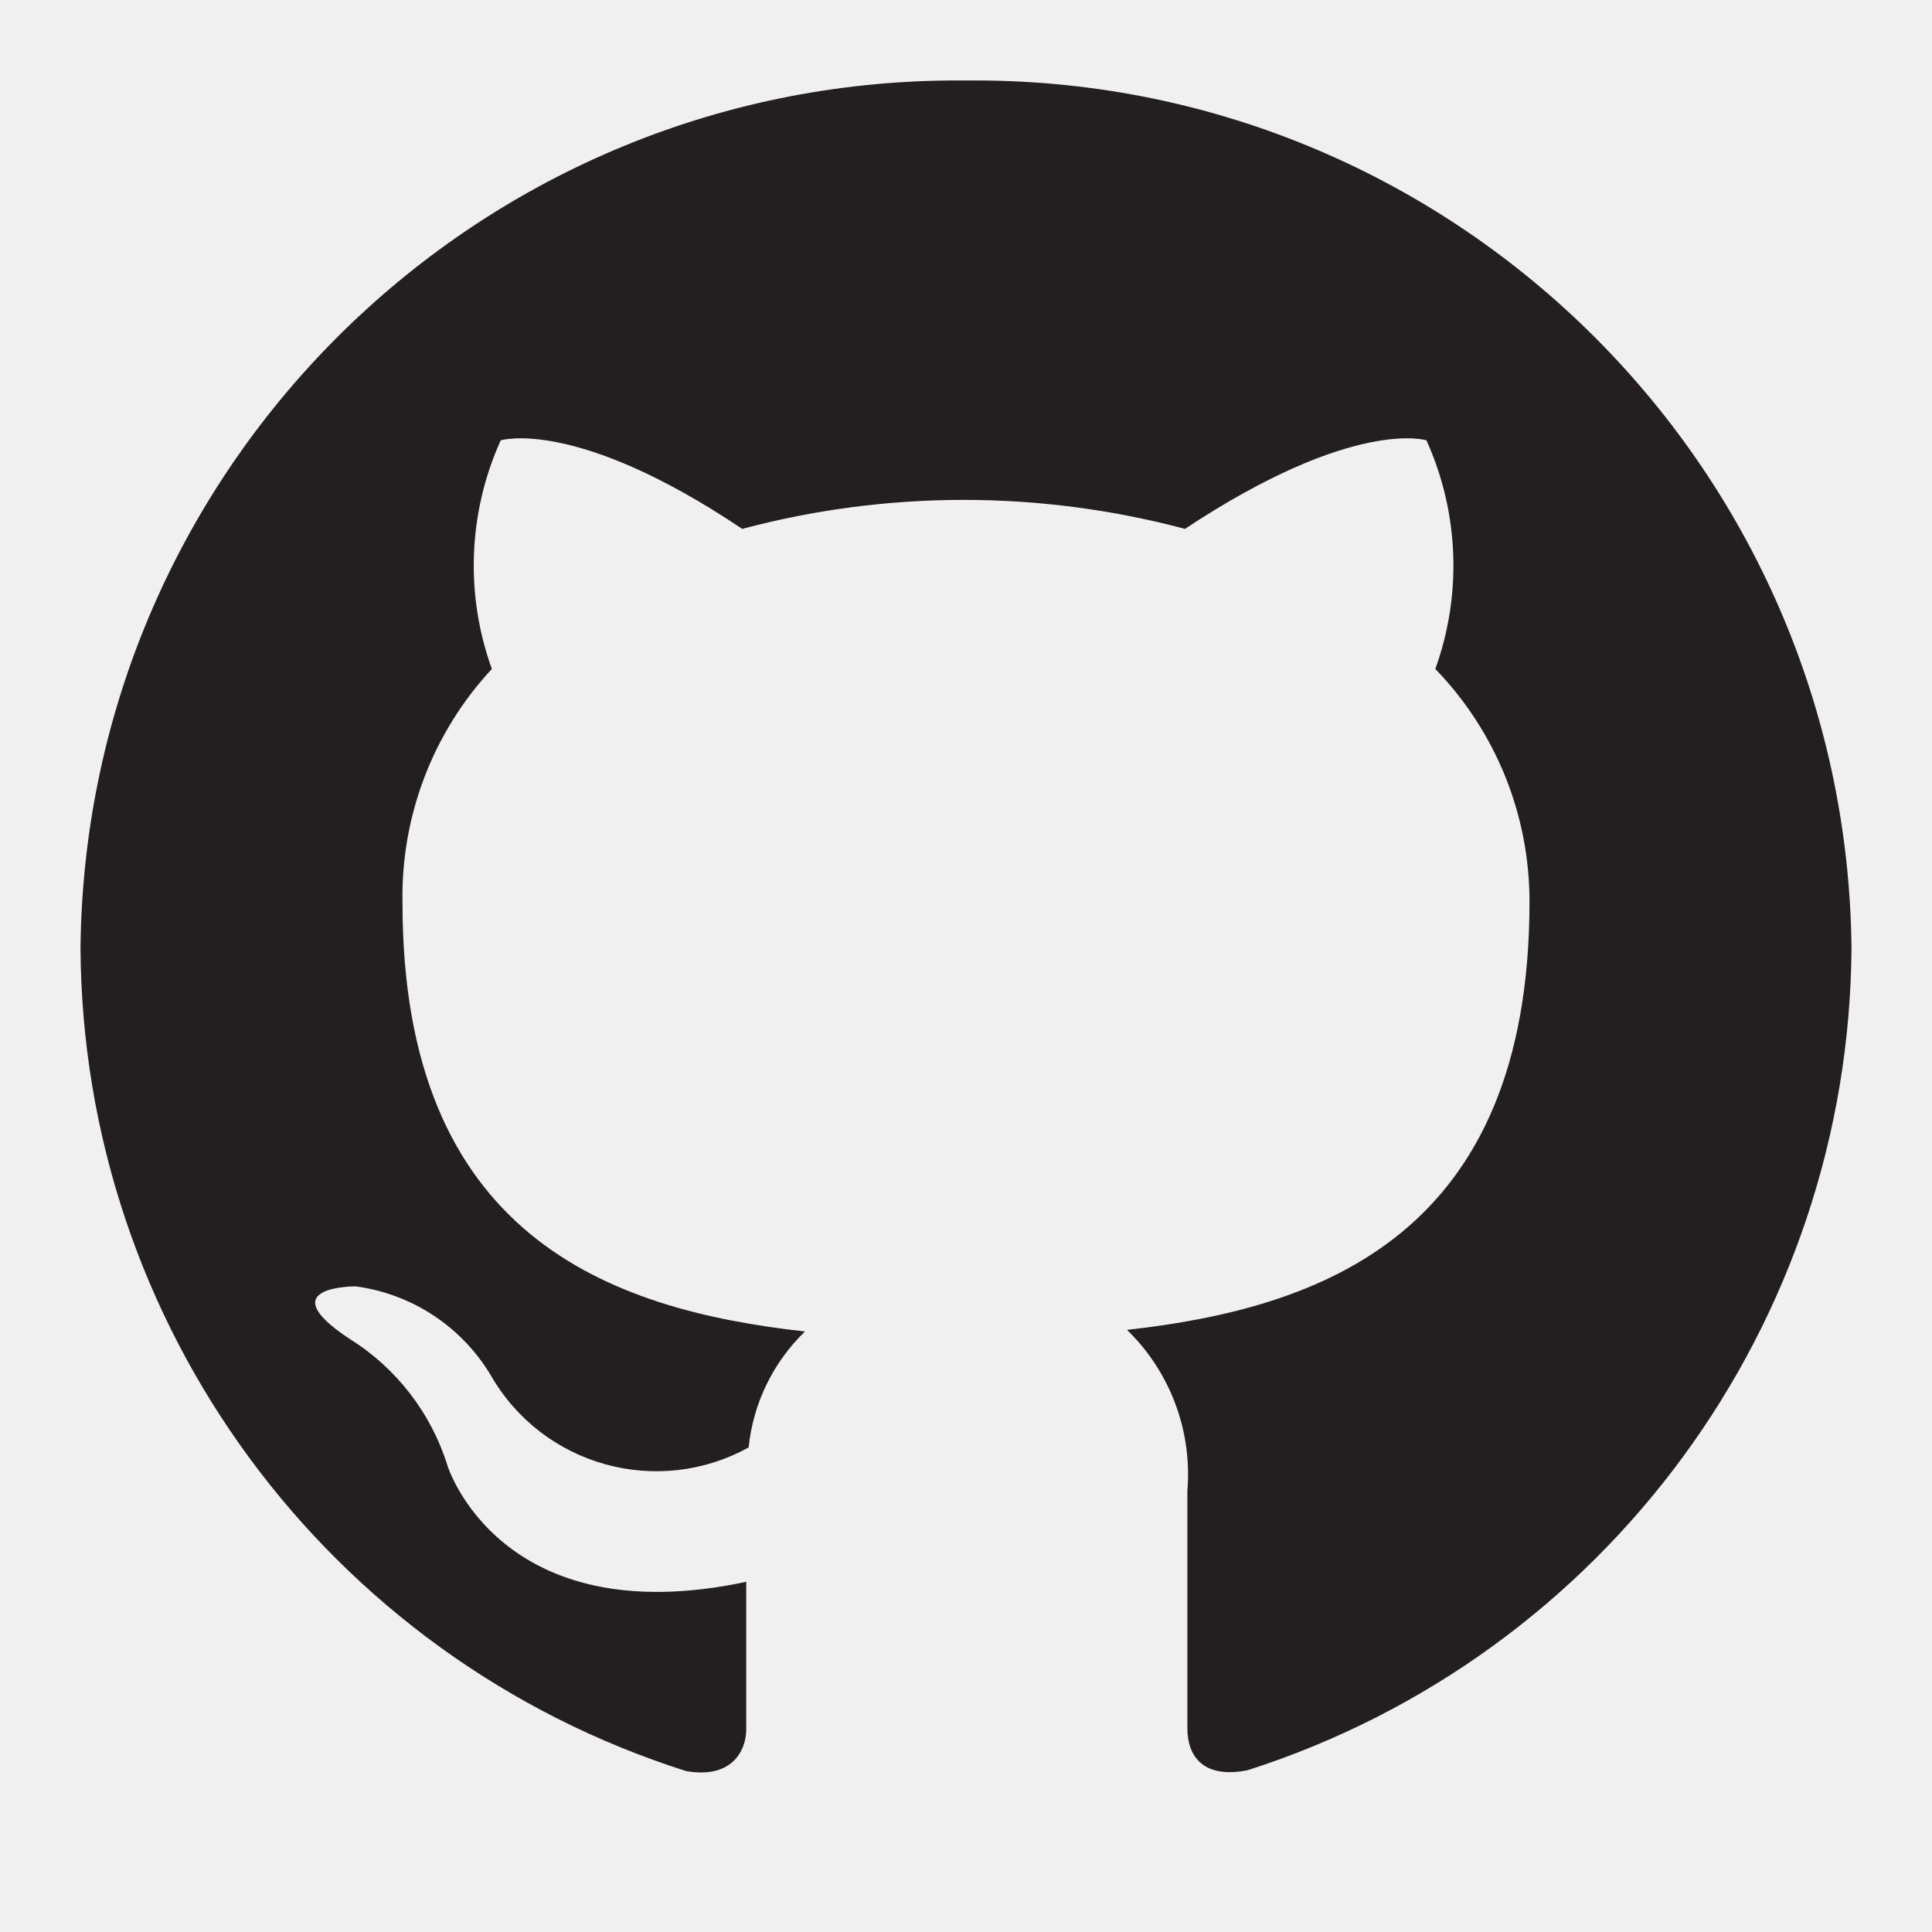
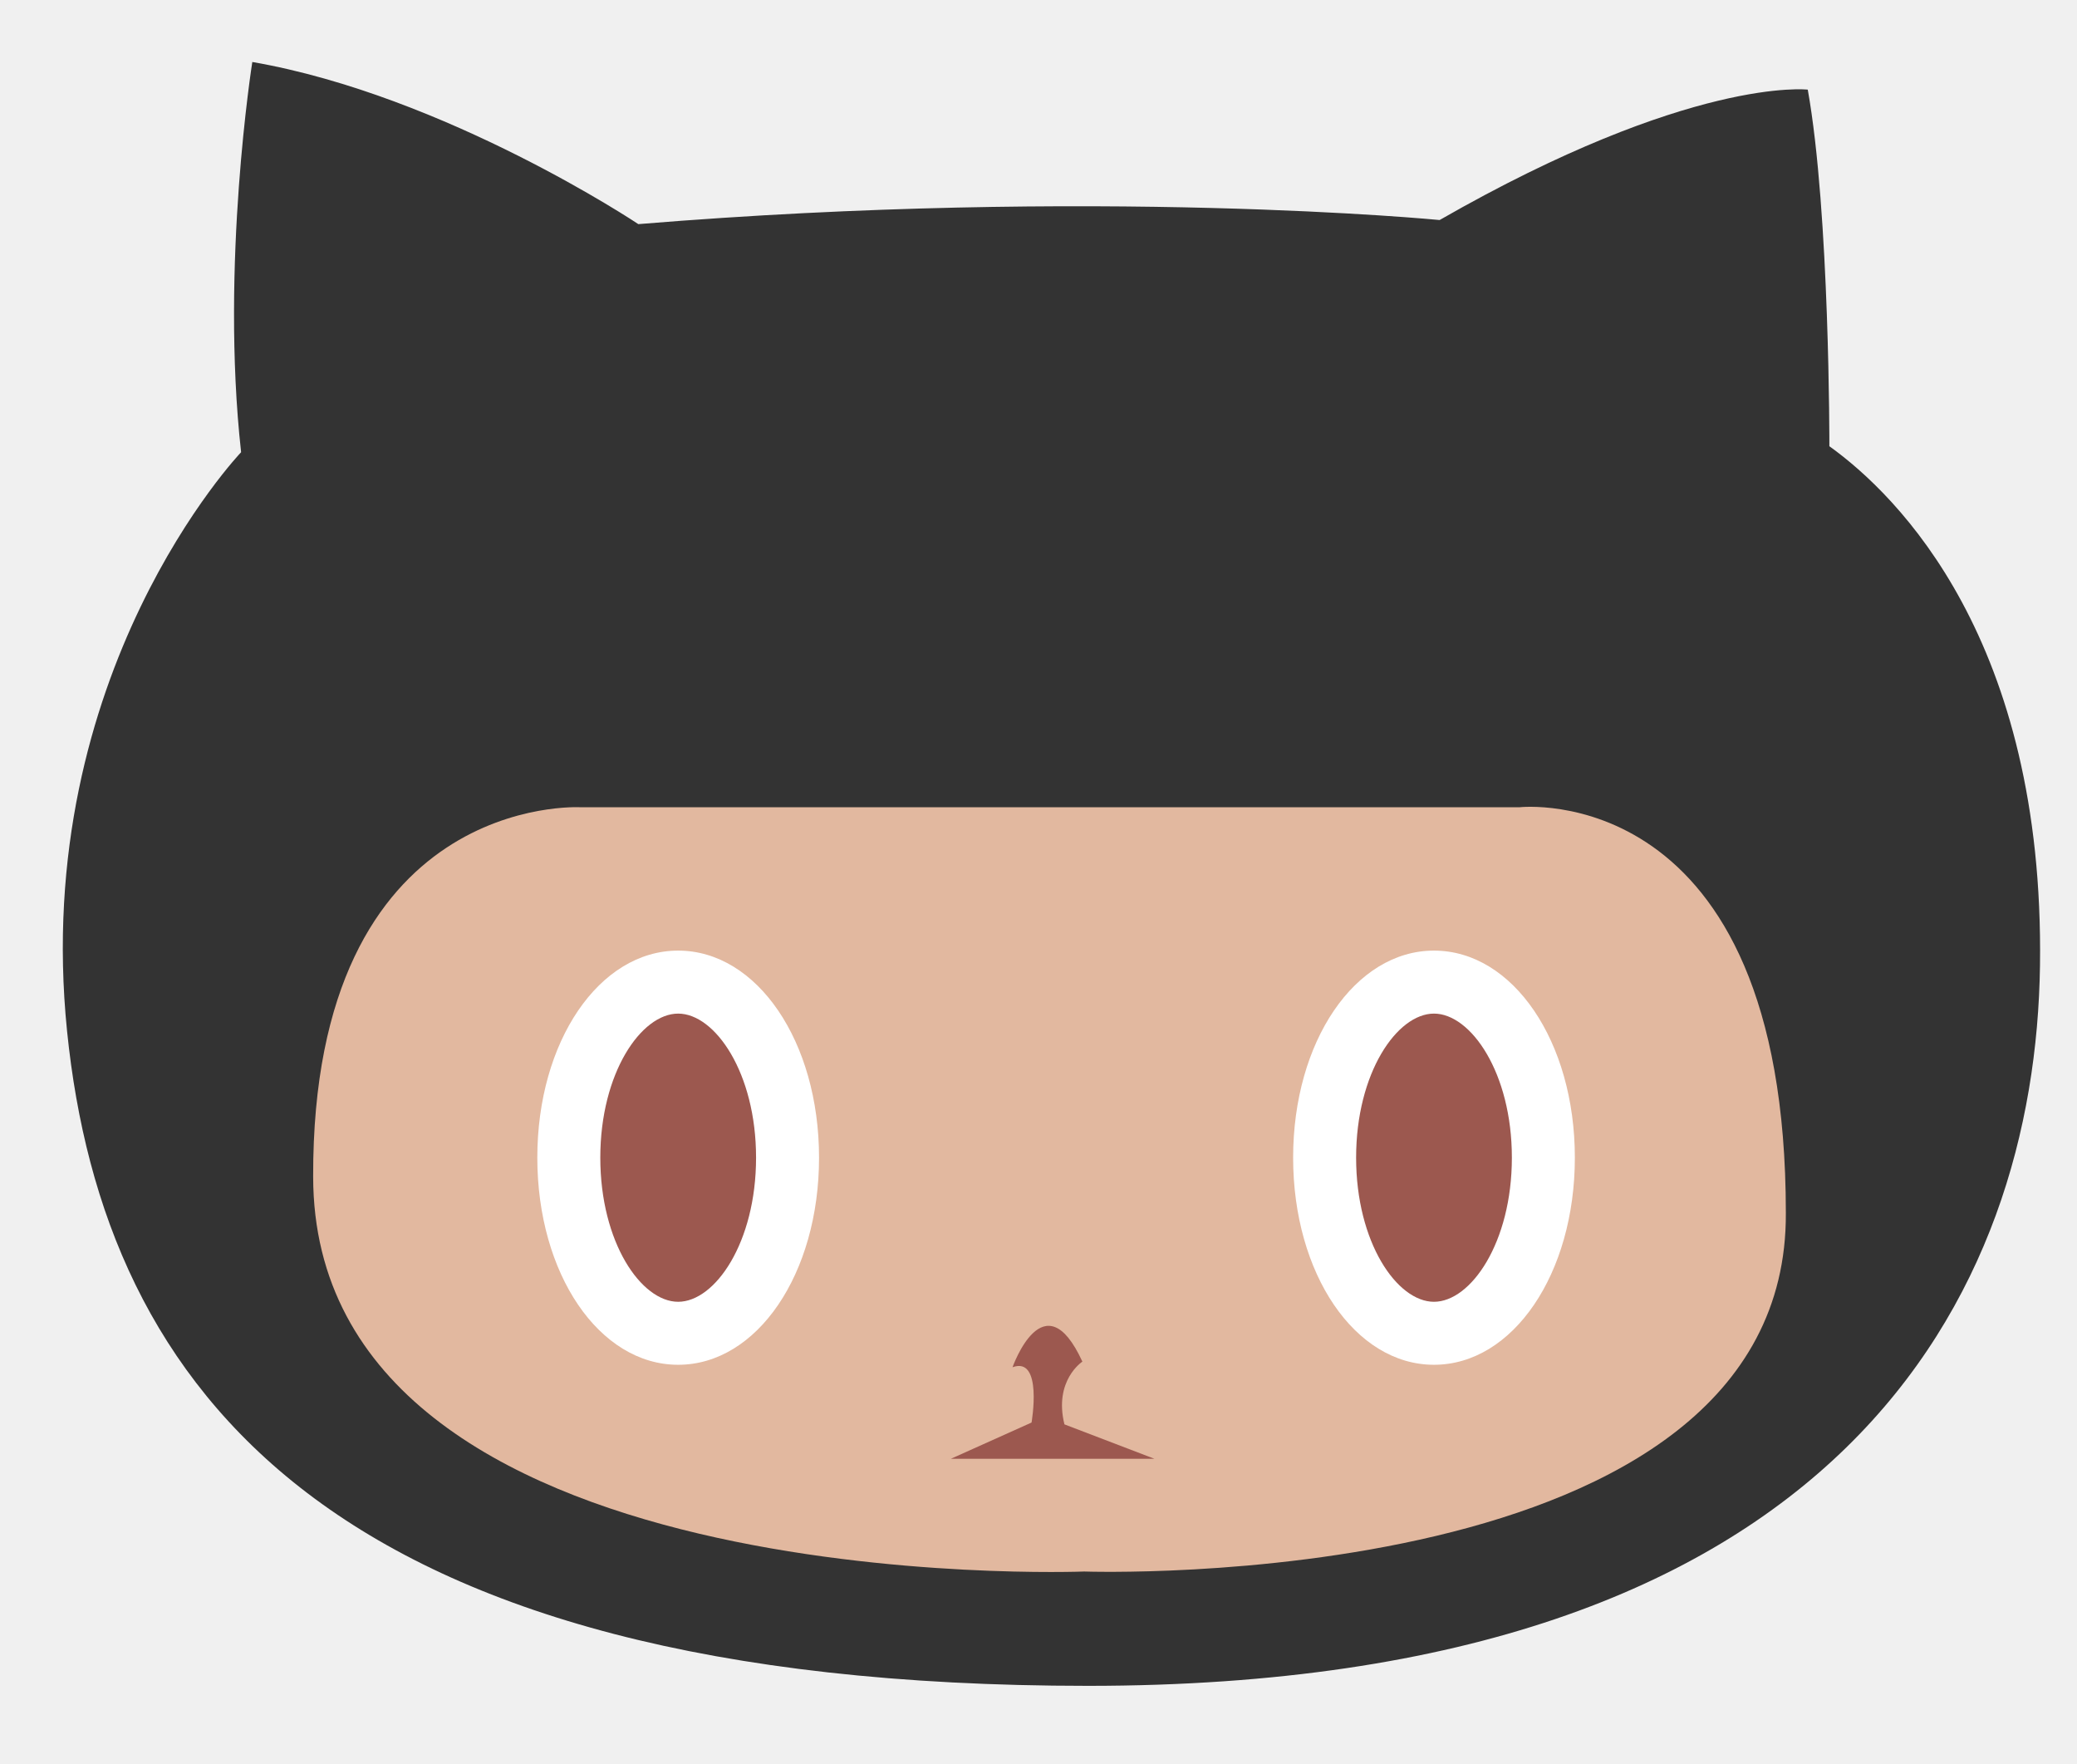
- <svg xmlns="http://www.w3.org/2000/svg" t="1747135169996" class="icon" viewBox="0 0 1024 1024" version="1.1" p-id="19664" width="512" height="512">
-   <path d="M512 42.667A464.64 464.64 0 0 0 42.667 502.187 460.373 460.373 0 0 0 363.52 938.667c23.467 4.267 32-9.813 32-22.187v-78.08c-130.56 27.733-158.293-61.44-158.293-61.44a122.027 122.027 0 0 0-52.053-67.413c-42.667-28.16 3.413-27.733 3.413-27.733a98.56 98.56 0 0 1 71.68 47.36 101.12 101.12 0 0 0 136.533 37.973 99.413 99.413 0 0 1 29.867-61.44c-104.107-11.52-213.333-50.773-213.333-226.987a177.067 177.067 0 0 1 47.36-124.16 161.28 161.28 0 0 1 4.693-121.173s39.68-12.373 128 46.933a455.68 455.68 0 0 1 234.667 0c89.6-59.307 128-46.933 128-46.933a161.28 161.28 0 0 1 4.693 121.173A177.067 177.067 0 0 1 810.667 477.867c0 176.64-110.08 215.467-213.333 226.987a106.667 106.667 0 0 1 32 85.333v125.867c0 14.933 8.533 26.88 32 22.187A460.8 460.8 0 0 0 981.333 502.187 464.64 464.64 0 0 0 512 42.667" fill="#231F20" p-id="19665" />
+ <svg xmlns="http://www.w3.org/2000/svg" t="1754016326187" class="icon" viewBox="0 0 1206 1024" version="1.1" p-id="62380" width="1206" height="1024">
+   <path d="M139.995 262.546s-122.295 127.963-101.047 336.165c21.248 208.238 153.088 380.05 592.75 380.05 439.625 0 550.217-229.486 552.814-418.231 2.597-188.672-82.395-272.823-122.295-301.458 0 0 0.256-135.461-12.544-207.031 0 0-67.657-8.009-213.76 75.703 0 0-199.461-19.493-465.262 2.377 0 0-111.653-74.606-224.146-94.135 0 0-18.651 117.467-6.51 226.56z" fill="#333333" p-id="62381" />
+   <path d="M336.859 468.663h545.499s154.587-17.371 154.587 235.52c1.243 222.574-407.369 208.201-407.369 208.201s-447.488 17.774-447.744-229.266c-0.585-223.086 155.026-214.455 155.026-214.455z" fill="#E2B89F" p-id="62382" />
+   <path d="M832.622 570.185c35.072 0 63.525 45.714 63.525 101.925 0 56.32-28.453 101.961-63.525 101.961-35.035 0-63.488-45.641-63.488-101.961-0.037-56.21 28.453-101.925 63.488-101.925z" fill="#9C584F" p-id="62383" />
+   <path d="M832.622 792.357c-45.861 0-81.774-52.809-81.774-120.247 0-67.401 35.913-120.21 81.774-120.21 45.897 0 81.81 52.809 81.81 120.21 0 67.438-35.95 120.247-81.81 120.247z m0-203.886c-21.394 0-45.202 34.341-45.202 83.639 0 49.335 23.808 83.675 45.202 83.675s45.239-34.341 45.239-83.675c0-49.298-23.845-83.639-45.239-83.639z" fill="#FFFFFF" p-id="62384" />
+   <path d="M393.765 570.185c35.072 0 63.525 45.714 63.525 101.925 0 56.32-28.453 101.961-63.525 101.961-35.035 0-63.488-45.641-63.488-101.961-0.037-56.21 28.453-101.925 63.488-101.925z" fill="#9C584F" p-id="62385" />
+   <path d="M393.765 792.357c-45.861 0-81.774-52.809-81.774-120.247 0-67.401 35.913-120.21 81.774-120.21 45.861 0 81.81 52.809 81.81 120.21 0 67.438-35.95 120.247-81.81 120.247z m0-203.886c-21.394 0-45.202 34.341-45.202 83.639 0 49.335 23.808 83.675 45.202 83.675s45.239-34.341 45.239-83.675c0-49.298-23.845-83.639-45.239-83.639z" fill="#FFFFFF" p-id="62386" />
+   <path d="M587.922 793.783s18.249-51.858 40.558-3.255c0 0-16.713 10.862-10.423 36.425l52.224 19.968h-118.126l46.811-21.029s6.729-38.619-11.045-32.11z" fill="#9C584F" p-id="62387" />
</svg>
